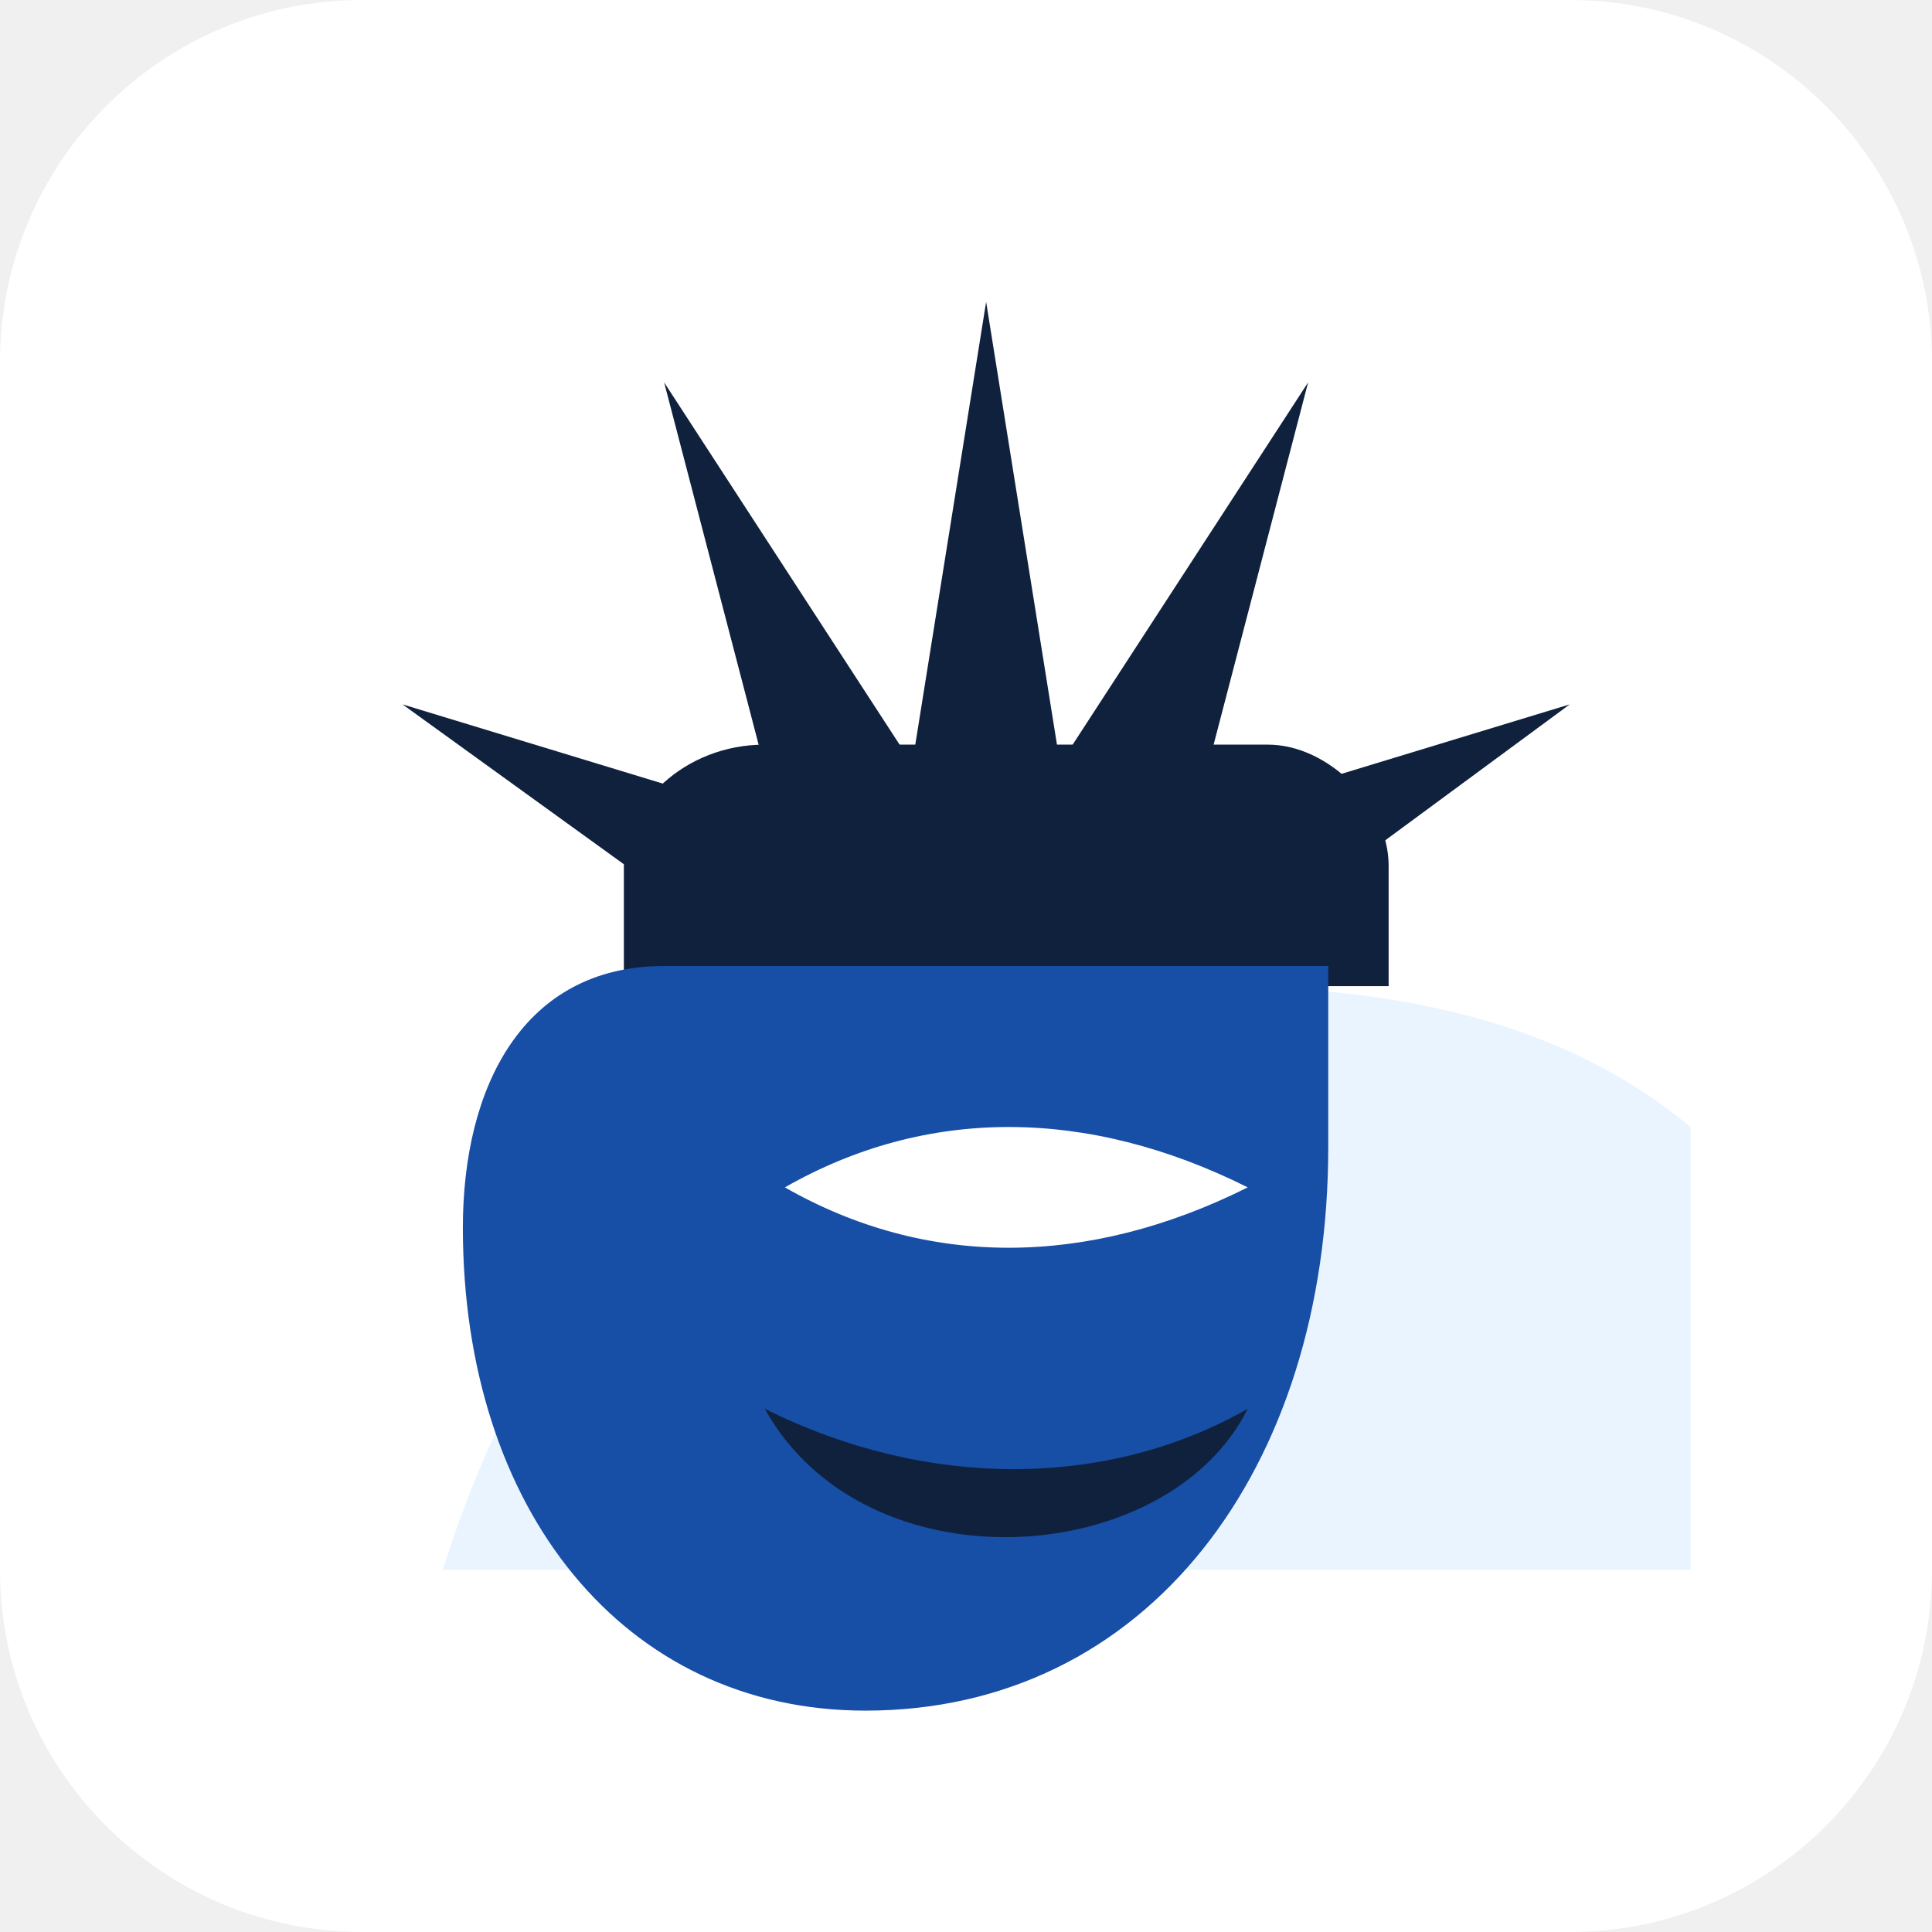
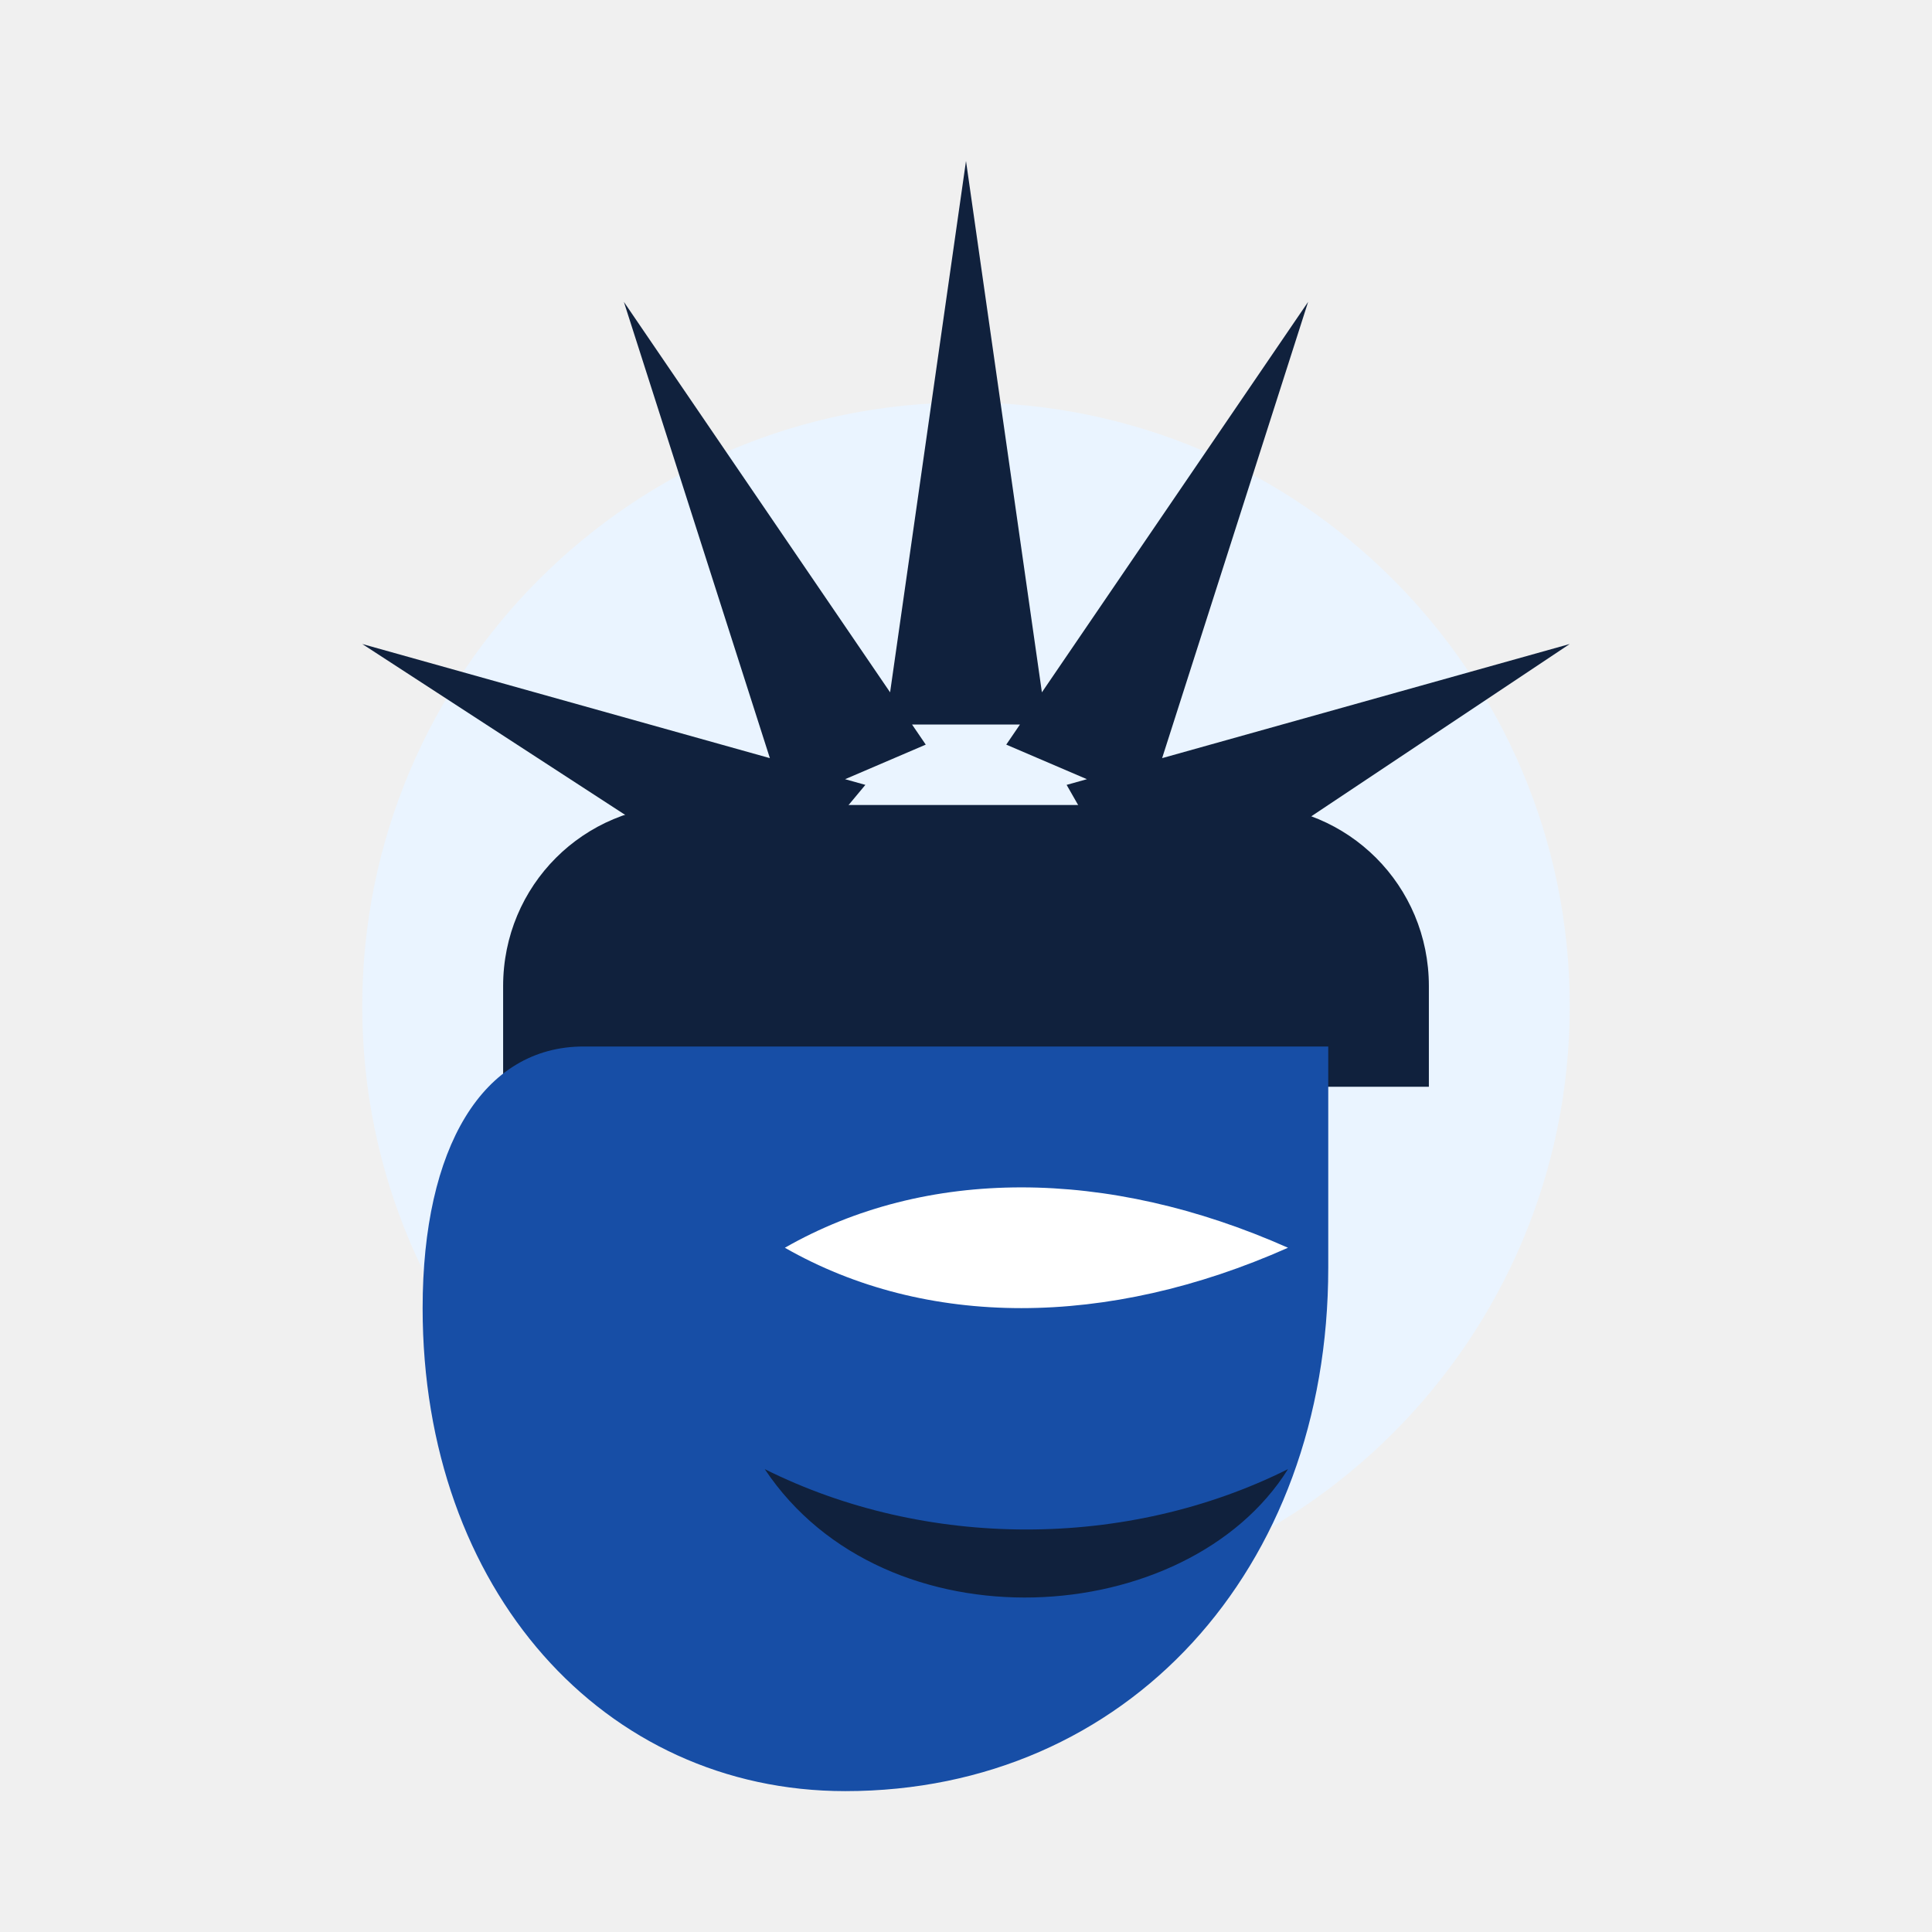
<svg xmlns="http://www.w3.org/2000/svg" viewBox="0 0 96 96" role="img" aria-label="Green Card Application Services Liberty icon">
-   <rect width="96" height="96" rx="18" fill="#ffffff" />
-   <path fill="#eaf4ff" d="M22 78c6-19 19-29 38-29 10 0 18 2 24 7v22z" />
-   <path fill="#10213d" d="M49 15 45 40h8zm-16 4 6 23 7-3zm32 0-13 20 7 3zm-45 16 18 13 5-6zm58 0-23 7 4 7z" />
-   <path fill="#10213d" d="M38 37h25c3 0 6 3 6 6v6H31v-6c0-3 3-6 7-6z" />
-   <path fill="#174ea6" d="M33 48h33v9c0 16-9 28-23 28-12 0-20-10-20-24 0-7 3-13 10-13z" />
-   <path fill="#ffffff" d="M39 59c7-4 15-4 23 0-8 4-16 4-23 0z" />
-   <path fill="#10213d" d="M38 70c8 4 17 4 24 0-4 8-19 9-24 0z" />
+   <circle cx="48" cy="50" r="30" fill="#eaf4ff" />
+   <path fill="#10213d" d="M48 8 44 36h8zm-17 7 8 25 7-3zm34 0-15 22 7 3zM18 32l20 13 5-6zm60 0-25 7 4 7z" />
+   <path fill="#10213d" d="M34 40h28c5 0 9 4 9 9v5H25v-5c0-5 4-9 9-9z" />
+   <path fill="#174ea6" d="M29 52h37v11c0 15-10 26-24 26-12 0-21-10-21-24 0-8 3-13 8-13z" />
+   <path fill="#ffffff" d="M39 62c7-4 16-4 25 0-9 4-18 4-25 0z" />
+   <path fill="#10213d" d="M38 73c8 4 18 4 26 0-5 8-20 9-26 0z" />
</svg>
